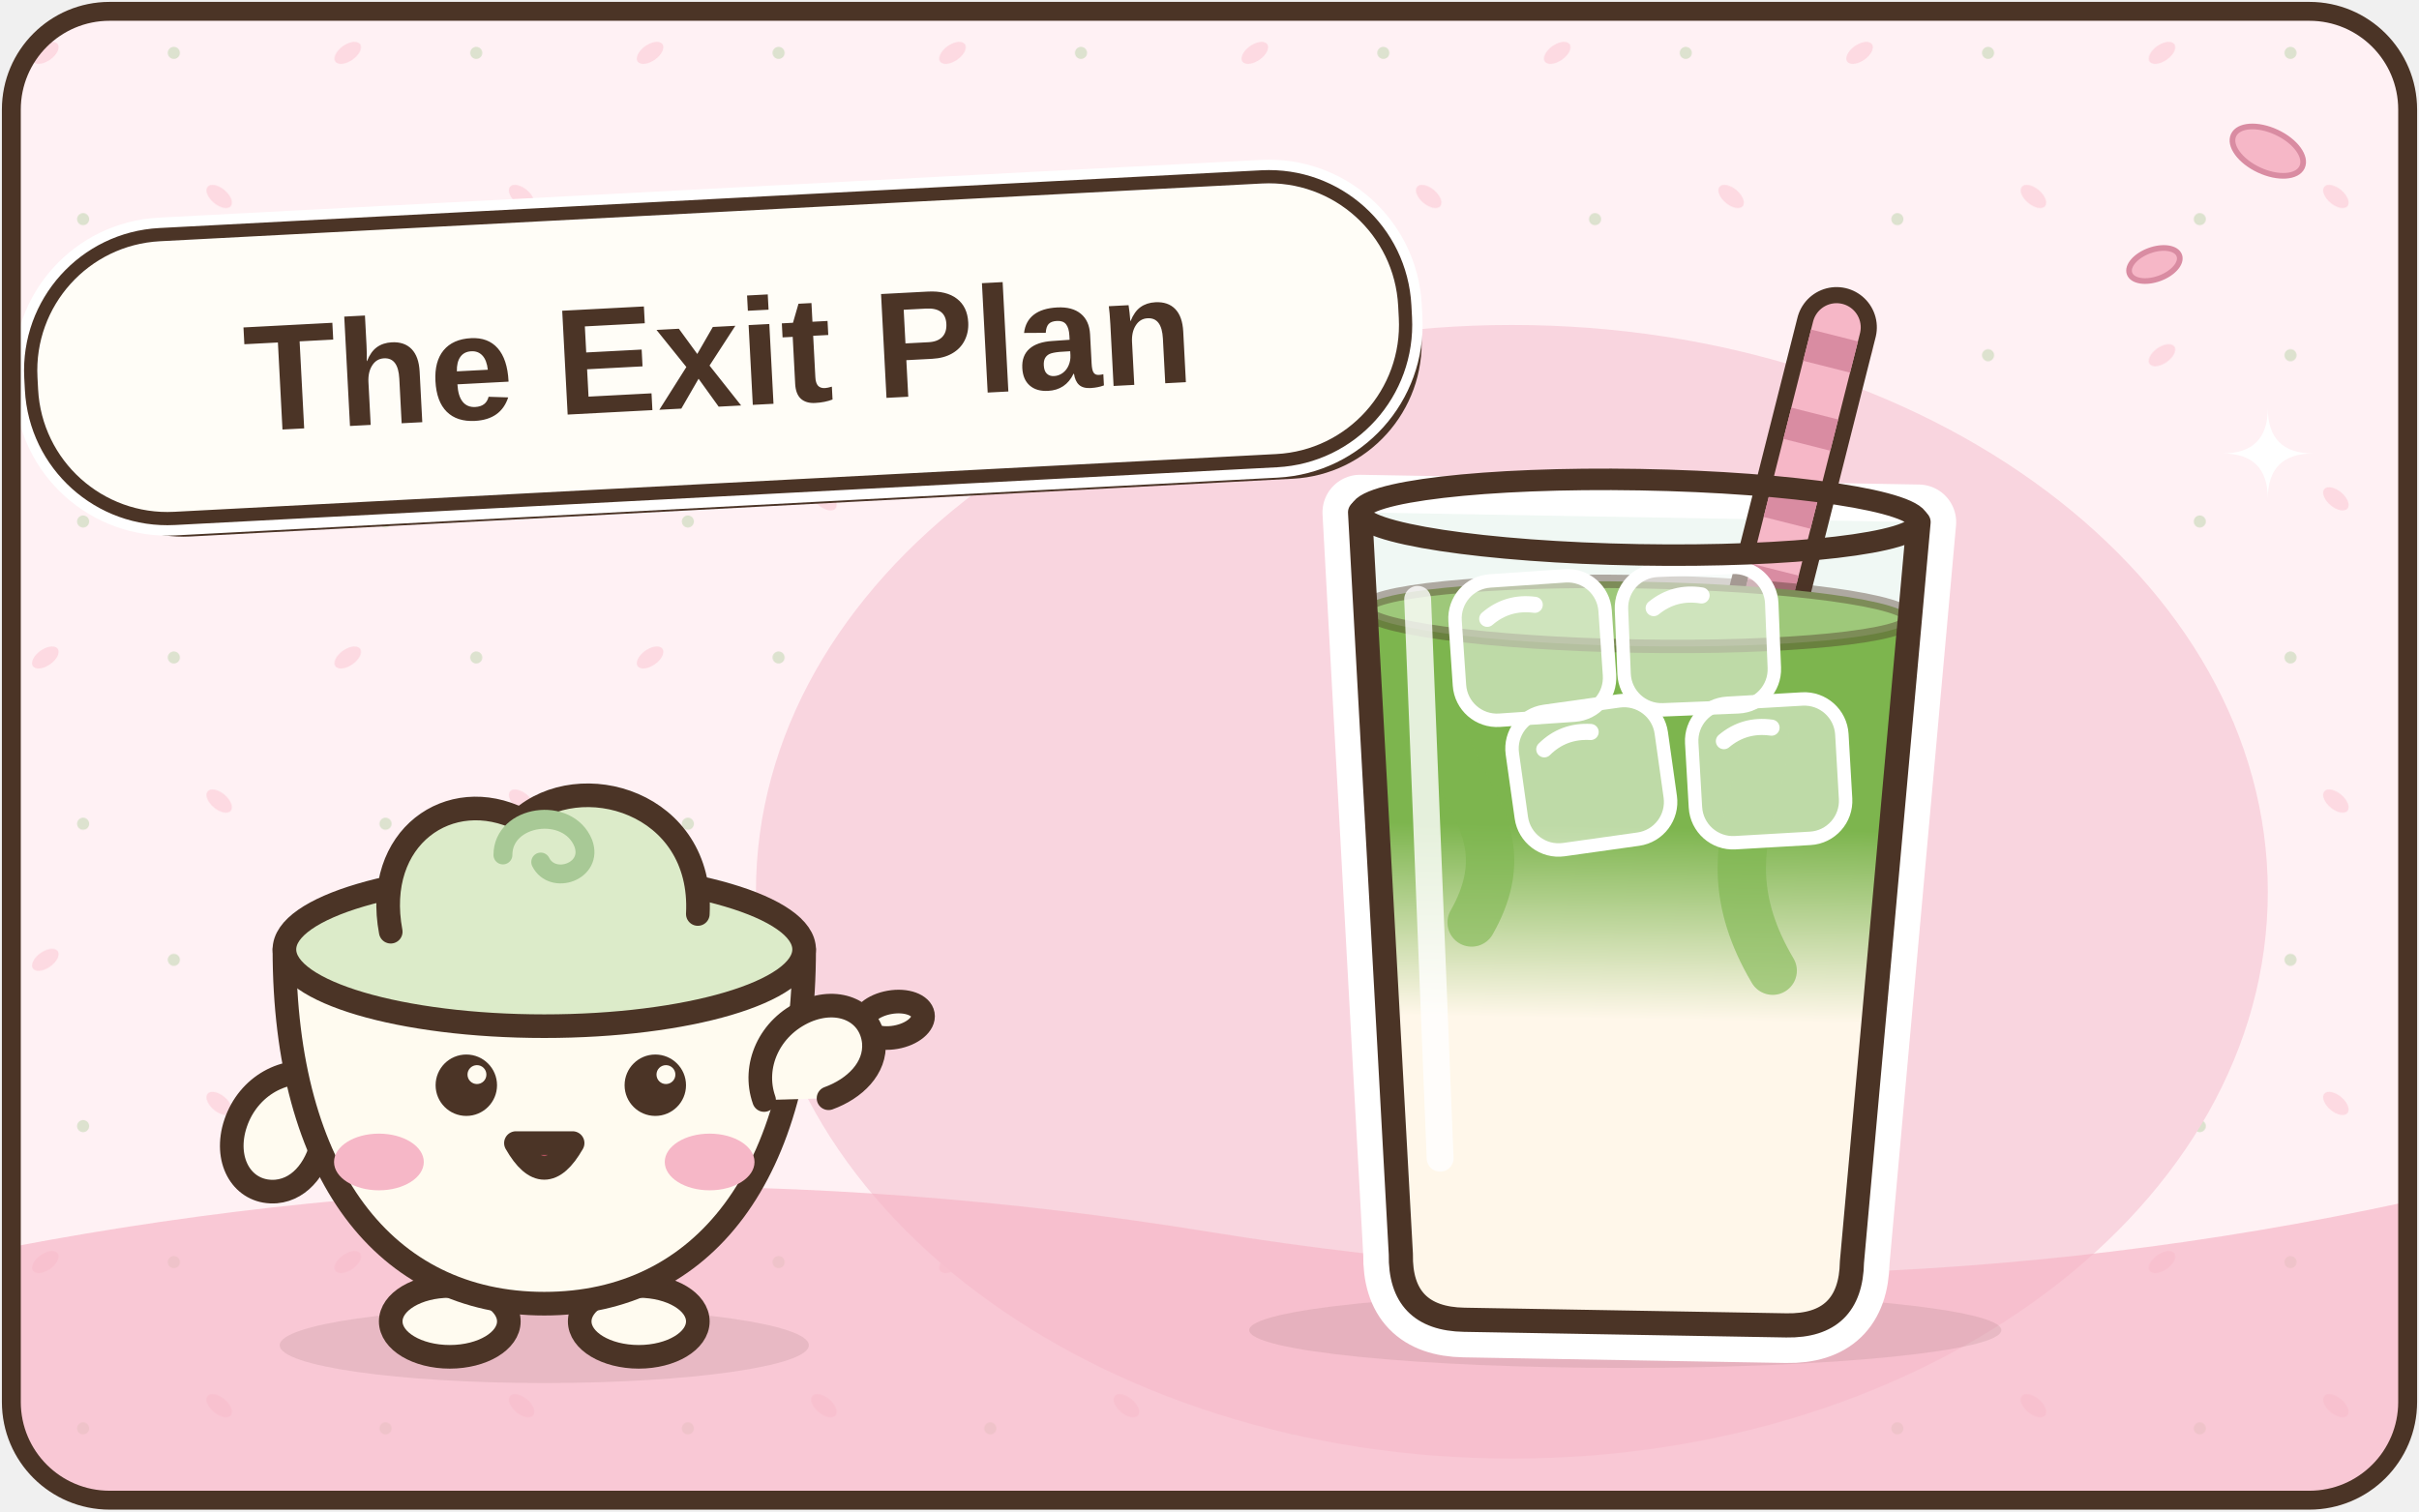
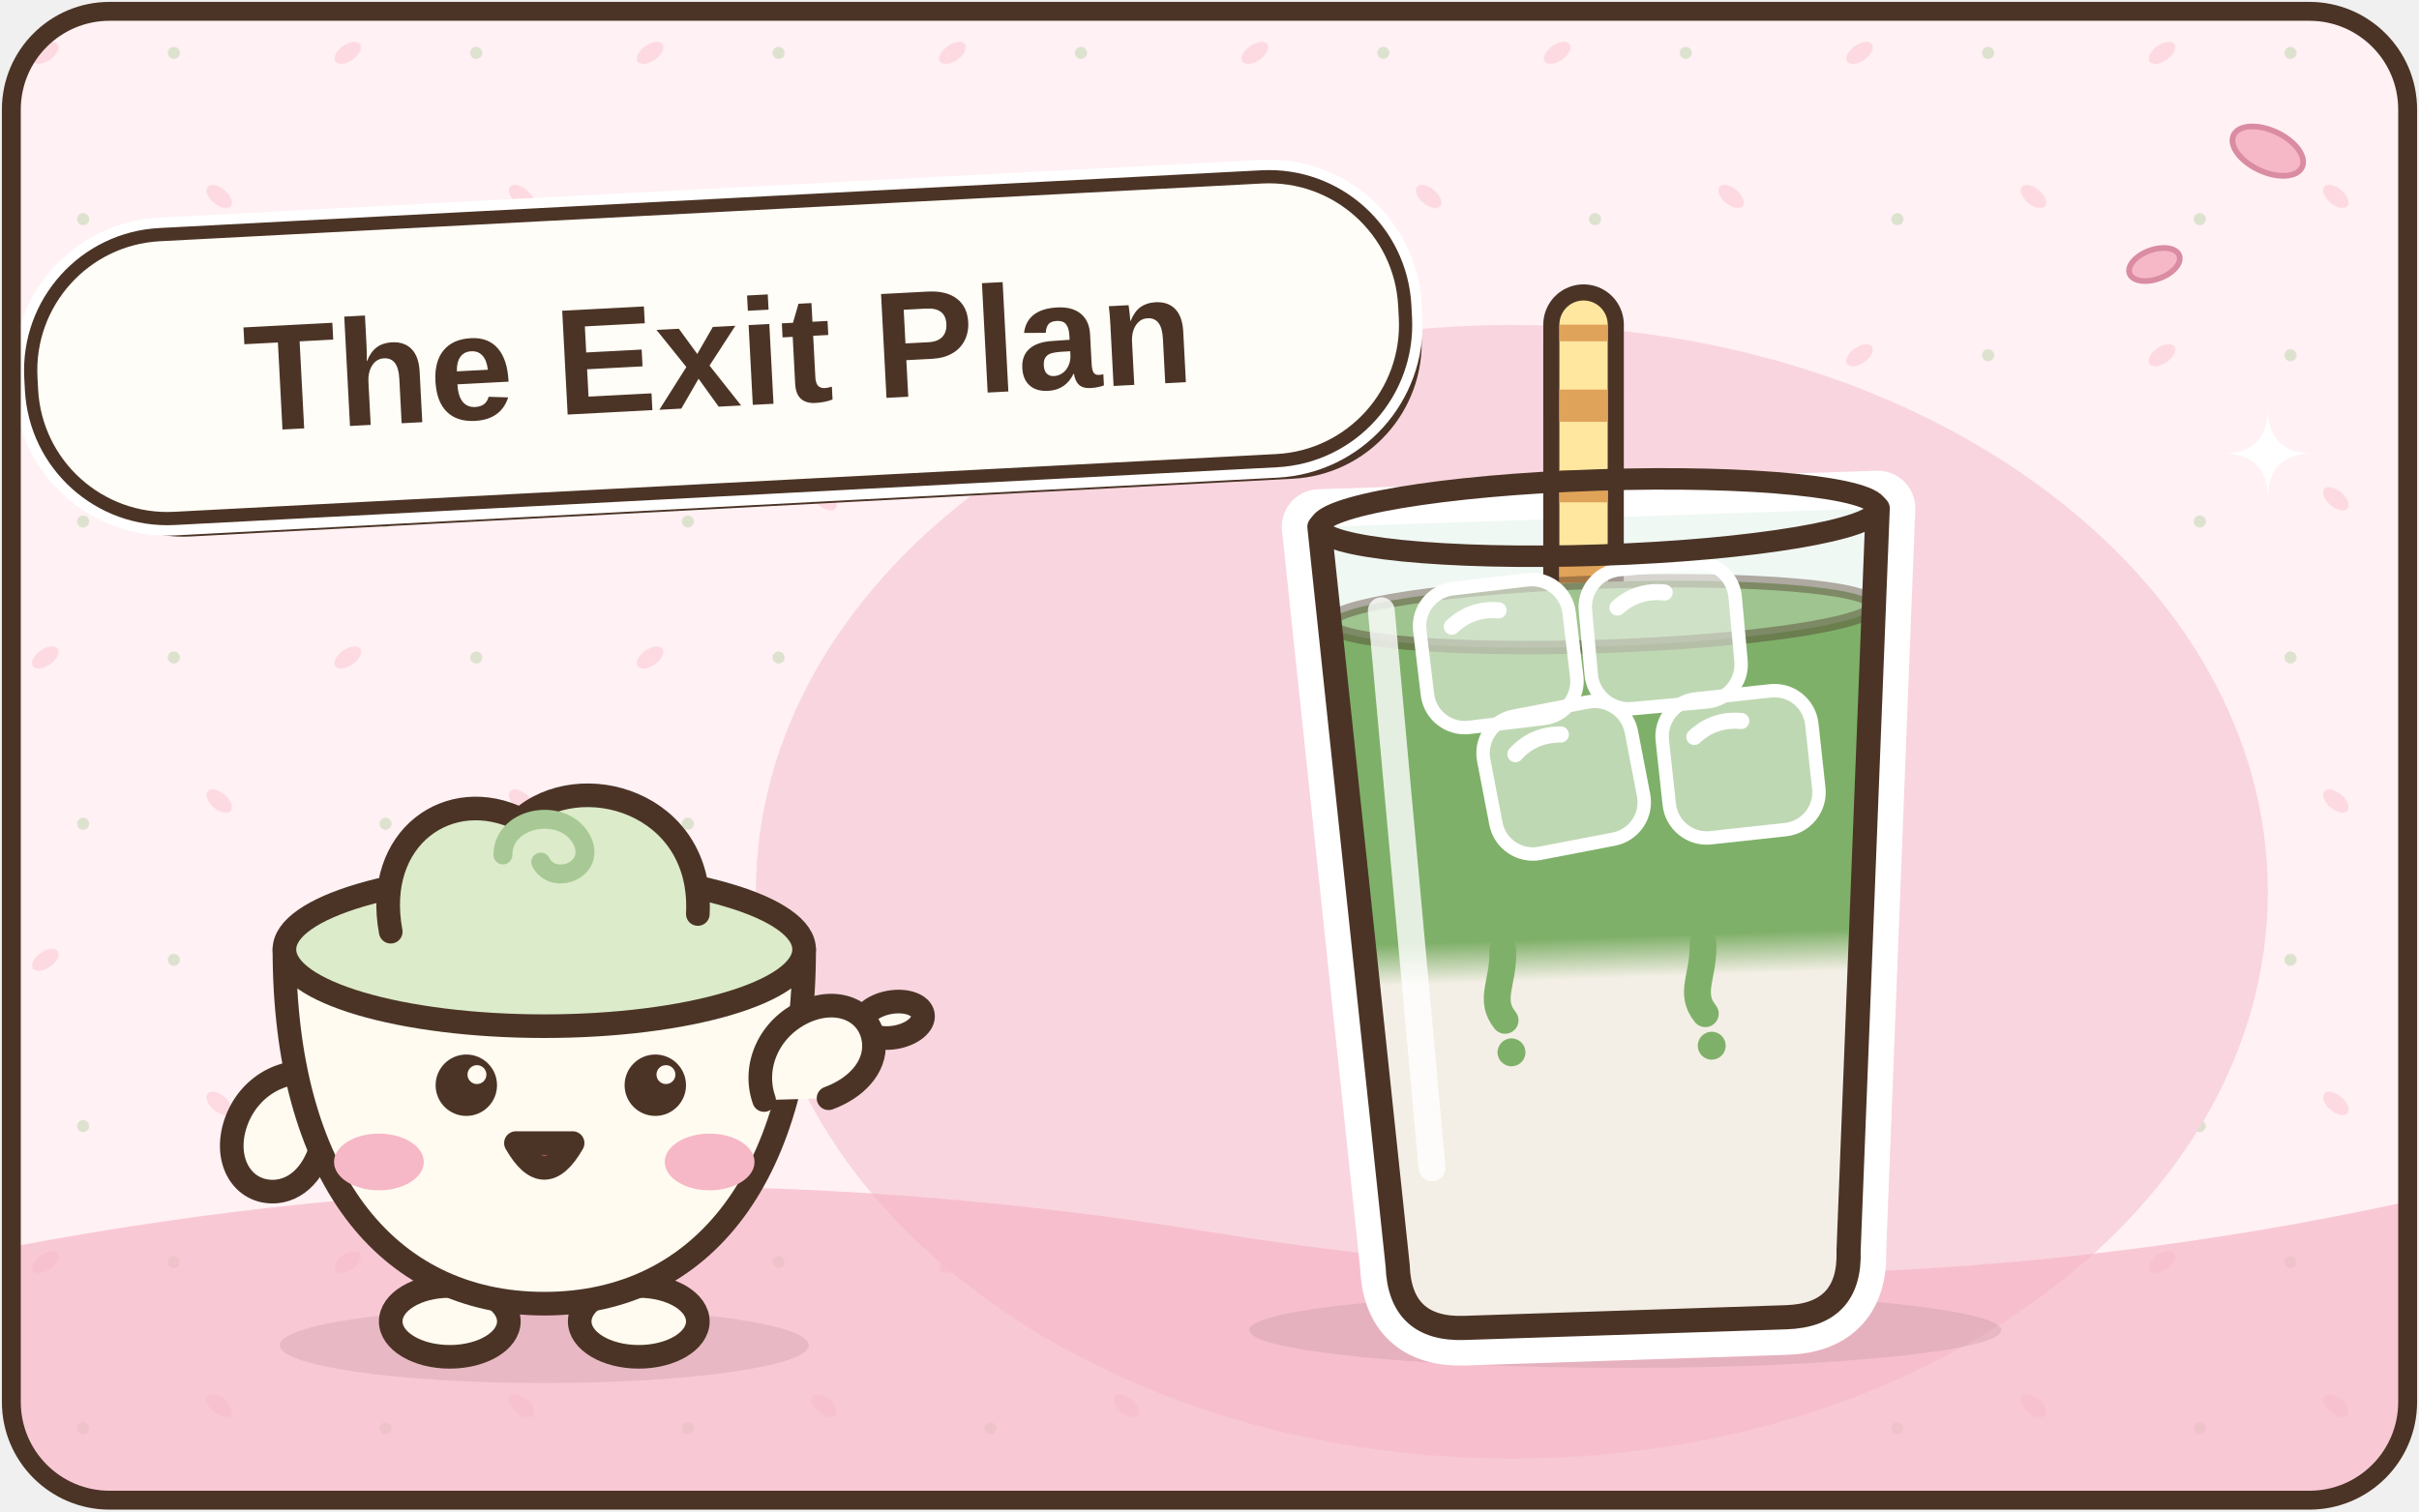
<svg xmlns="http://www.w3.org/2000/svg" viewBox="0 0 640 400" width="640" height="400" class="art-event" role="img" aria-label="The Exit Plan" font-family="'M PLUS Rounded 1c', ui-rounded, 'Hiragino Maru Gothic ProN', 'Arial Rounded MT Bold', Nunito, Arial, sans-serif">
  <defs>
    <pattern id="eirf6yjp" width="80" height="80" patternUnits="userSpaceOnUse">
      <g fill="#F6A3B8" fill-opacity=".3">
        <ellipse cx="12" cy="14" rx="4" ry="2.2" transform="rotate(-35 12 14)" />
        <ellipse cx="58" cy="52" rx="4" ry="2.2" transform="rotate(40 58 52)" />
      </g>
      <g fill="#8CBF7A" fill-opacity=".3">
        <circle cx="46" cy="14" r="1.6" />
        <circle cx="22" cy="58" r="1.6" />
      </g>
    </pattern>
    <linearGradient id="eirf6yjd0l" gradientUnits="userSpaceOnUse" x1="0" x2="0" y1="-132" y2="-4">
-       <stop offset="0%" stop-color="#7DB54E" />
-       <stop offset="31%" stop-color="#7DB54E" />
-       <stop offset="59%" stop-color="#FFF7EA" />
-       <stop offset="100%" stop-color="#FFF7EA" />
+       <stop offset="0%" stop-color="#7FB069" />
+       <stop offset="47%" stop-color="#7FB069" />
+       <stop offset="53%" stop-color="#F4EFE6" />
+       <stop offset="100%" stop-color="#F4EFE6" />
    </linearGradient>
    <clipPath id="eirf6yjd0c">
      <path d="M-52 -150L-42 -12Q-42 0 -30 0L30 0Q42 0 42 -12L52 -150Z" />
    </clipPath>
  </defs>
  <rect x="3" y="3" width="634" height="394" rx="26" fill="#FFF1F4" class="art-bg" />
  <rect x="3" y="3" width="634" height="394" rx="26" fill="url(#eirf6yjp)" />
  <ellipse cx="400" cy="236" rx="200" ry="150" fill="#F9D5DF" />
  <path d="M3 330Q160 300 320 326 T 637 318L637 371Q637 397 611 397L29 397Q3 397 3 371Z" fill="#F6B7C7" opacity="0.7" />
  <ellipse cx="430" cy="352" rx="99.5" ry="10" fill="#4B3426" opacity="0.1" />
-   <g transform="translate(430 350) rotate(1) scale(1.421)">
+   <g transform="translate(430 350) rotate(-1.9) scale(1.421)">
    <path d="M-52 -150L-42 -12Q-42 0 -30 0L30 0Q42 0 42 -12L52 -150Z" fill="#FFFFFF" stroke="#FFFFFF" stroke-width="14" stroke-linejoin="round" />
    <path d="M-52 -150L-42 -12Q-42 0 -30 0L30 0Q42 0 42 -12L52 -150Z" fill="#EEF7F3" fill-opacity="0.9" />
-     <path d="M-3.3 -18L36.1 -186" fill="none" stroke="#4B3426" stroke-width="15" stroke-linecap="round" stroke-linejoin="round" />
-     <path d="M-3.3 -18L36.1 -186" fill="none" stroke="#F6B7C7" stroke-width="9" stroke-linecap="round" stroke-linejoin="round" />
-     <path d="M-3.3 -18L36.1 -186" fill="none" stroke="#D98CA2" stroke-width="9" stroke-linecap="butt" stroke-linejoin="round" stroke-dasharray="6 9" />
+     <path d="M-7.2 -18L-1.6 -186" fill="none" stroke="#4B3426" stroke-width="15" stroke-linecap="round" stroke-linejoin="round" />
+     <path d="M-7.2 -18L-1.6 -186" fill="none" stroke="#FFE7A0" stroke-width="9" stroke-linecap="round" stroke-linejoin="round" />
+     <path d="M-7.2 -18L-1.6 -186" fill="none" stroke="#E0A35A" stroke-width="9" stroke-linecap="butt" stroke-linejoin="round" stroke-dasharray="6 9" />
    <g clip-path="url(#eirf6yjd0c)">
      <rect x="-80" y="-132" width="160" height="132" fill="url(#eirf6yjd0l)" />
-       <path d="M-33.9 -122 c -10 20 16 26 4 48M20.3 -122 c 12 18 -10 30 6 56" fill="none" stroke="#7DB54E" stroke-width="9" stroke-linecap="round" stroke-linejoin="round" opacity="0.6" />
-       <ellipse cx="0" cy="-132" rx="50.8" ry="6" fill="#9EC87A" stroke="#4B3426" stroke-width="2.5" stroke-opacity="0.4" />
+       <path d="M-20.5 -70 c 0 6 -3 9 0 13" fill="none" stroke="#7FB069" stroke-width="5" stroke-linecap="round" stroke-linejoin="round" />
+       <circle cx="-19.5" cy="-51" r="2.6" fill="#7FB069" />
+       <path d="M16.8 -70 c 0 6 -3 9 0 13" fill="none" stroke="#7FB069" stroke-width="5" stroke-linecap="round" stroke-linejoin="round" />
+       <circle cx="17.8" cy="-51" r="2.6" fill="#7FB069" />
+       <ellipse cx="0" cy="-132" rx="50.8" ry="6" fill="#9FC48F" stroke="#4B3426" stroke-width="2.5" stroke-opacity="0.4" />
      <rect x="-33.5" y="-138.3" width="28" height="26" rx="7" transform="rotate(-4.9 -19.5 -125.3)" fill="#FFFFFF" fill-opacity="0.5" stroke="#FFFFFF" stroke-width="2.5" stroke-opacity="1" />
      <path d="M-27.5 -131.3 q 4 -3 9 -2" transform="rotate(-4.9 -19.5 -125.3)" fill="none" stroke="#FFFFFF" stroke-width="3" stroke-linecap="round" stroke-linejoin="round" />
      <rect x="-22.1" y="-114.8" width="28" height="26" rx="7" transform="rotate(-9 -8.1 -101.8)" fill="#FFFFFF" fill-opacity="0.5" stroke="#FFFFFF" stroke-width="2.5" stroke-opacity="1" />
      <path d="M-16.1 -107.8 q 4 -3 9 -2" transform="rotate(-9 -8.1 -101.8)" fill="none" stroke="#FFFFFF" stroke-width="3" stroke-linecap="round" stroke-linejoin="round" />
      <rect x="-2.7" y="-140.6" width="28" height="26" rx="7" transform="rotate(-3.3 11.3 -127.6)" fill="#FFFFFF" fill-opacity="0.5" stroke="#FFFFFF" stroke-width="2.5" stroke-opacity="1" />
      <path d="M3.3 -133.6 q 4 -3 9 -2" transform="rotate(-3.3 11.3 -127.6)" fill="none" stroke="#FFFFFF" stroke-width="3" stroke-linecap="round" stroke-linejoin="round" />
      <rect x="10.9" y="-116.2" width="28" height="26" rx="7" transform="rotate(-4.3 24.9 -103.2)" fill="#FFFFFF" fill-opacity="0.5" stroke="#FFFFFF" stroke-width="2.5" stroke-opacity="1" />
      <path d="M16.9 -109.2 q 4 -3 9 -2" transform="rotate(-4.3 24.9 -103.2)" fill="none" stroke="#FFFFFF" stroke-width="3" stroke-linecap="round" stroke-linejoin="round" />
    </g>
    <path d="M-35 -30L-41 -134" fill="none" stroke="#FFFFFF" stroke-width="5" stroke-linecap="round" stroke-linejoin="round" opacity="0.8" />
    <path d="M-52 -150L-42 -12Q-42 0 -30 0L30 0Q42 0 42 -12L52 -150" fill="none" stroke="#4B3426" stroke-width="4.5" stroke-linecap="round" stroke-linejoin="round" />
    <ellipse cx="0" cy="-150" rx="52" ry="7" fill="none" stroke="#4B3426" stroke-width="4" />
  </g>
  <ellipse cx="144" cy="356" rx="70" ry="10" fill="#4B3426" opacity="0.1" />
  <g transform="translate(44 170) scale(3.125)">
    <path class="m-o m-c m-arm-l" stroke="#4B3426" stroke-width="2" stroke-linejoin="round" stroke-linecap="round" fill="#FFFBF0" d="M12.5 36.5c-3-.5-6 1.5-6.8 4.8-.7 3 1 5.4 3.6 5.2 2.2-.2 3.6-2.3 4-4.6" />
    <g class="m-feet">
      <ellipse class="m-o m-c m-foot-l" stroke="#4B3426" stroke-width="2" stroke-linejoin="round" stroke-linecap="round" fill="#FFFBF0" cx="24" cy="57.5" rx="5" ry="3" />
      <ellipse class="m-o m-c m-foot-r" stroke="#4B3426" stroke-width="2" stroke-linejoin="round" stroke-linecap="round" fill="#FFFBF0" cx="40" cy="57.5" rx="5" ry="3" />
    </g>
    <path class="m-o m-c m-cup" stroke="#4B3426" stroke-width="2" stroke-linejoin="round" stroke-linecap="round" fill="#FFFBF0" d="M10 26c0 19 8.5 30 22 30s22-11 22-30z" />
    <g class="m-foamg">
      <ellipse class="m-o m-f" stroke="#4B3426" stroke-width="2" stroke-linejoin="round" stroke-linecap="round" fill="#DCEBC9" cx="32" cy="26" rx="22" ry="6.5" />
      <path class="m-o m-f" stroke="#4B3426" stroke-width="2" stroke-linejoin="round" stroke-linecap="round" fill="#DCEBC9" d="M19 24.5c-1.5-8 5-12.5 11-9.5 5-4.5 15.5-1.5 15 8" />
      <path class="m-s" fill="none" stroke="#A8C996" stroke-width="1.6" stroke-linecap="round" d="M28.5 18c0-3.4 5.5-4.2 6.8-1 .9 2.4-2.6 3.6-3.6 1.6" />
    </g>
    <g class="m-look">
      <g class="m-eyes" transform="translate(1.4 -1)">
        <circle class="m-ink" fill="#4B3426" cx="24" cy="38.5" r="2.6" />
        <circle class="m-ink" fill="#4B3426" cx="40" cy="38.5" r="2.6" />
        <circle class="m-hi" fill="#FFFBF0" cx="24.9" cy="37.6" r=".8" />
        <circle class="m-hi" fill="#FFFBF0" cx="40.9" cy="37.6" r=".8" />
      </g>
    </g>
    <ellipse class="m-blush" fill="#F6B7C7" cx="18" cy="44" rx="3.8" ry="2.4" />
    <ellipse class="m-blush" fill="#F6B7C7" cx="46" cy="44" rx="3.8" ry="2.4" />
    <path class="m-o m-in m-mouth" stroke="#4B3426" stroke-width="2" stroke-linejoin="round" stroke-linecap="round" fill="#B4535F" d="M29.6 42.4q2.4 4.2 4.8 0z" />
    <g transform="rotate(-100 52 38)">
      <g class="m-arm-r">
        <ellipse class="m-o m-c" stroke="#4B3426" stroke-width="2" stroke-linejoin="round" stroke-linecap="round" fill="#FFFBF0" cx="56.3" cy="48.4" rx="1.5" ry="2.6" />
        <path class="m-o m-c" stroke="#4B3426" stroke-width="2" stroke-linejoin="round" stroke-linecap="round" fill="#FFFBF0" d="M51.5 36.5c3-.5 6 1.5 6.8 4.8.7 3-1 5.4-3.6 5.2-2.2-.2-3.6-2.3-4-4.6" />
      </g>
    </g>
  </g>
  <ellipse cx="600" cy="40" rx="10" ry="5.5" transform="rotate(25 600 40)" fill="#F6B7C7" stroke="#D98CA2" stroke-width="1.5" />
  <ellipse cx="570" cy="70" rx="7" ry="3.9" transform="rotate(-20 570 70)" fill="#F6B7C7" stroke="#D98CA2" stroke-width="1.5" />
  <ellipse cx="250" cy="120" rx="6" ry="3.3" transform="rotate(40 250 120)" fill="#F6B7C7" stroke="#D98CA2" stroke-width="1.5" />
  <path d="M600 108Q600 120 612 120Q600 120 600 132Q600 120 588 120Q600 120 600 108Z" fill="#FFFFFF" />
  <path d="M256 51Q256 60 265 60Q256 60 256 69Q256 60 247 60Q256 60 256 51Z" fill="#FFFFFF" />
  <path d="M64 112Q64 120 72 120Q64 120 64 128Q64 120 56 120Q64 120 64 112Z" fill="#FFFFFF" />
  <g transform="rotate(-3 190 92)">
    <rect x="12" y="59.4" width="364" height="75.2" rx="36" fill="#4B3426" />
    <rect x="8" y="54.4" width="364" height="75.2" rx="36" fill="#FFFDF7" stroke="#FFFFFF" stroke-width="9" paint-order="stroke" />
    <rect x="8" y="54.4" width="364" height="75.2" rx="36" fill="none" stroke="#4B3426" stroke-width="3.5" />
    <text x="190" y="107.6" font-size="40" font-weight="800" text-anchor="middle" fill="#4B3426">The Exit Plan</text>
  </g>
  <rect x="3" y="3" width="634" height="394" rx="26" fill="none" stroke="#4B3426" stroke-width="5" />
</svg>
